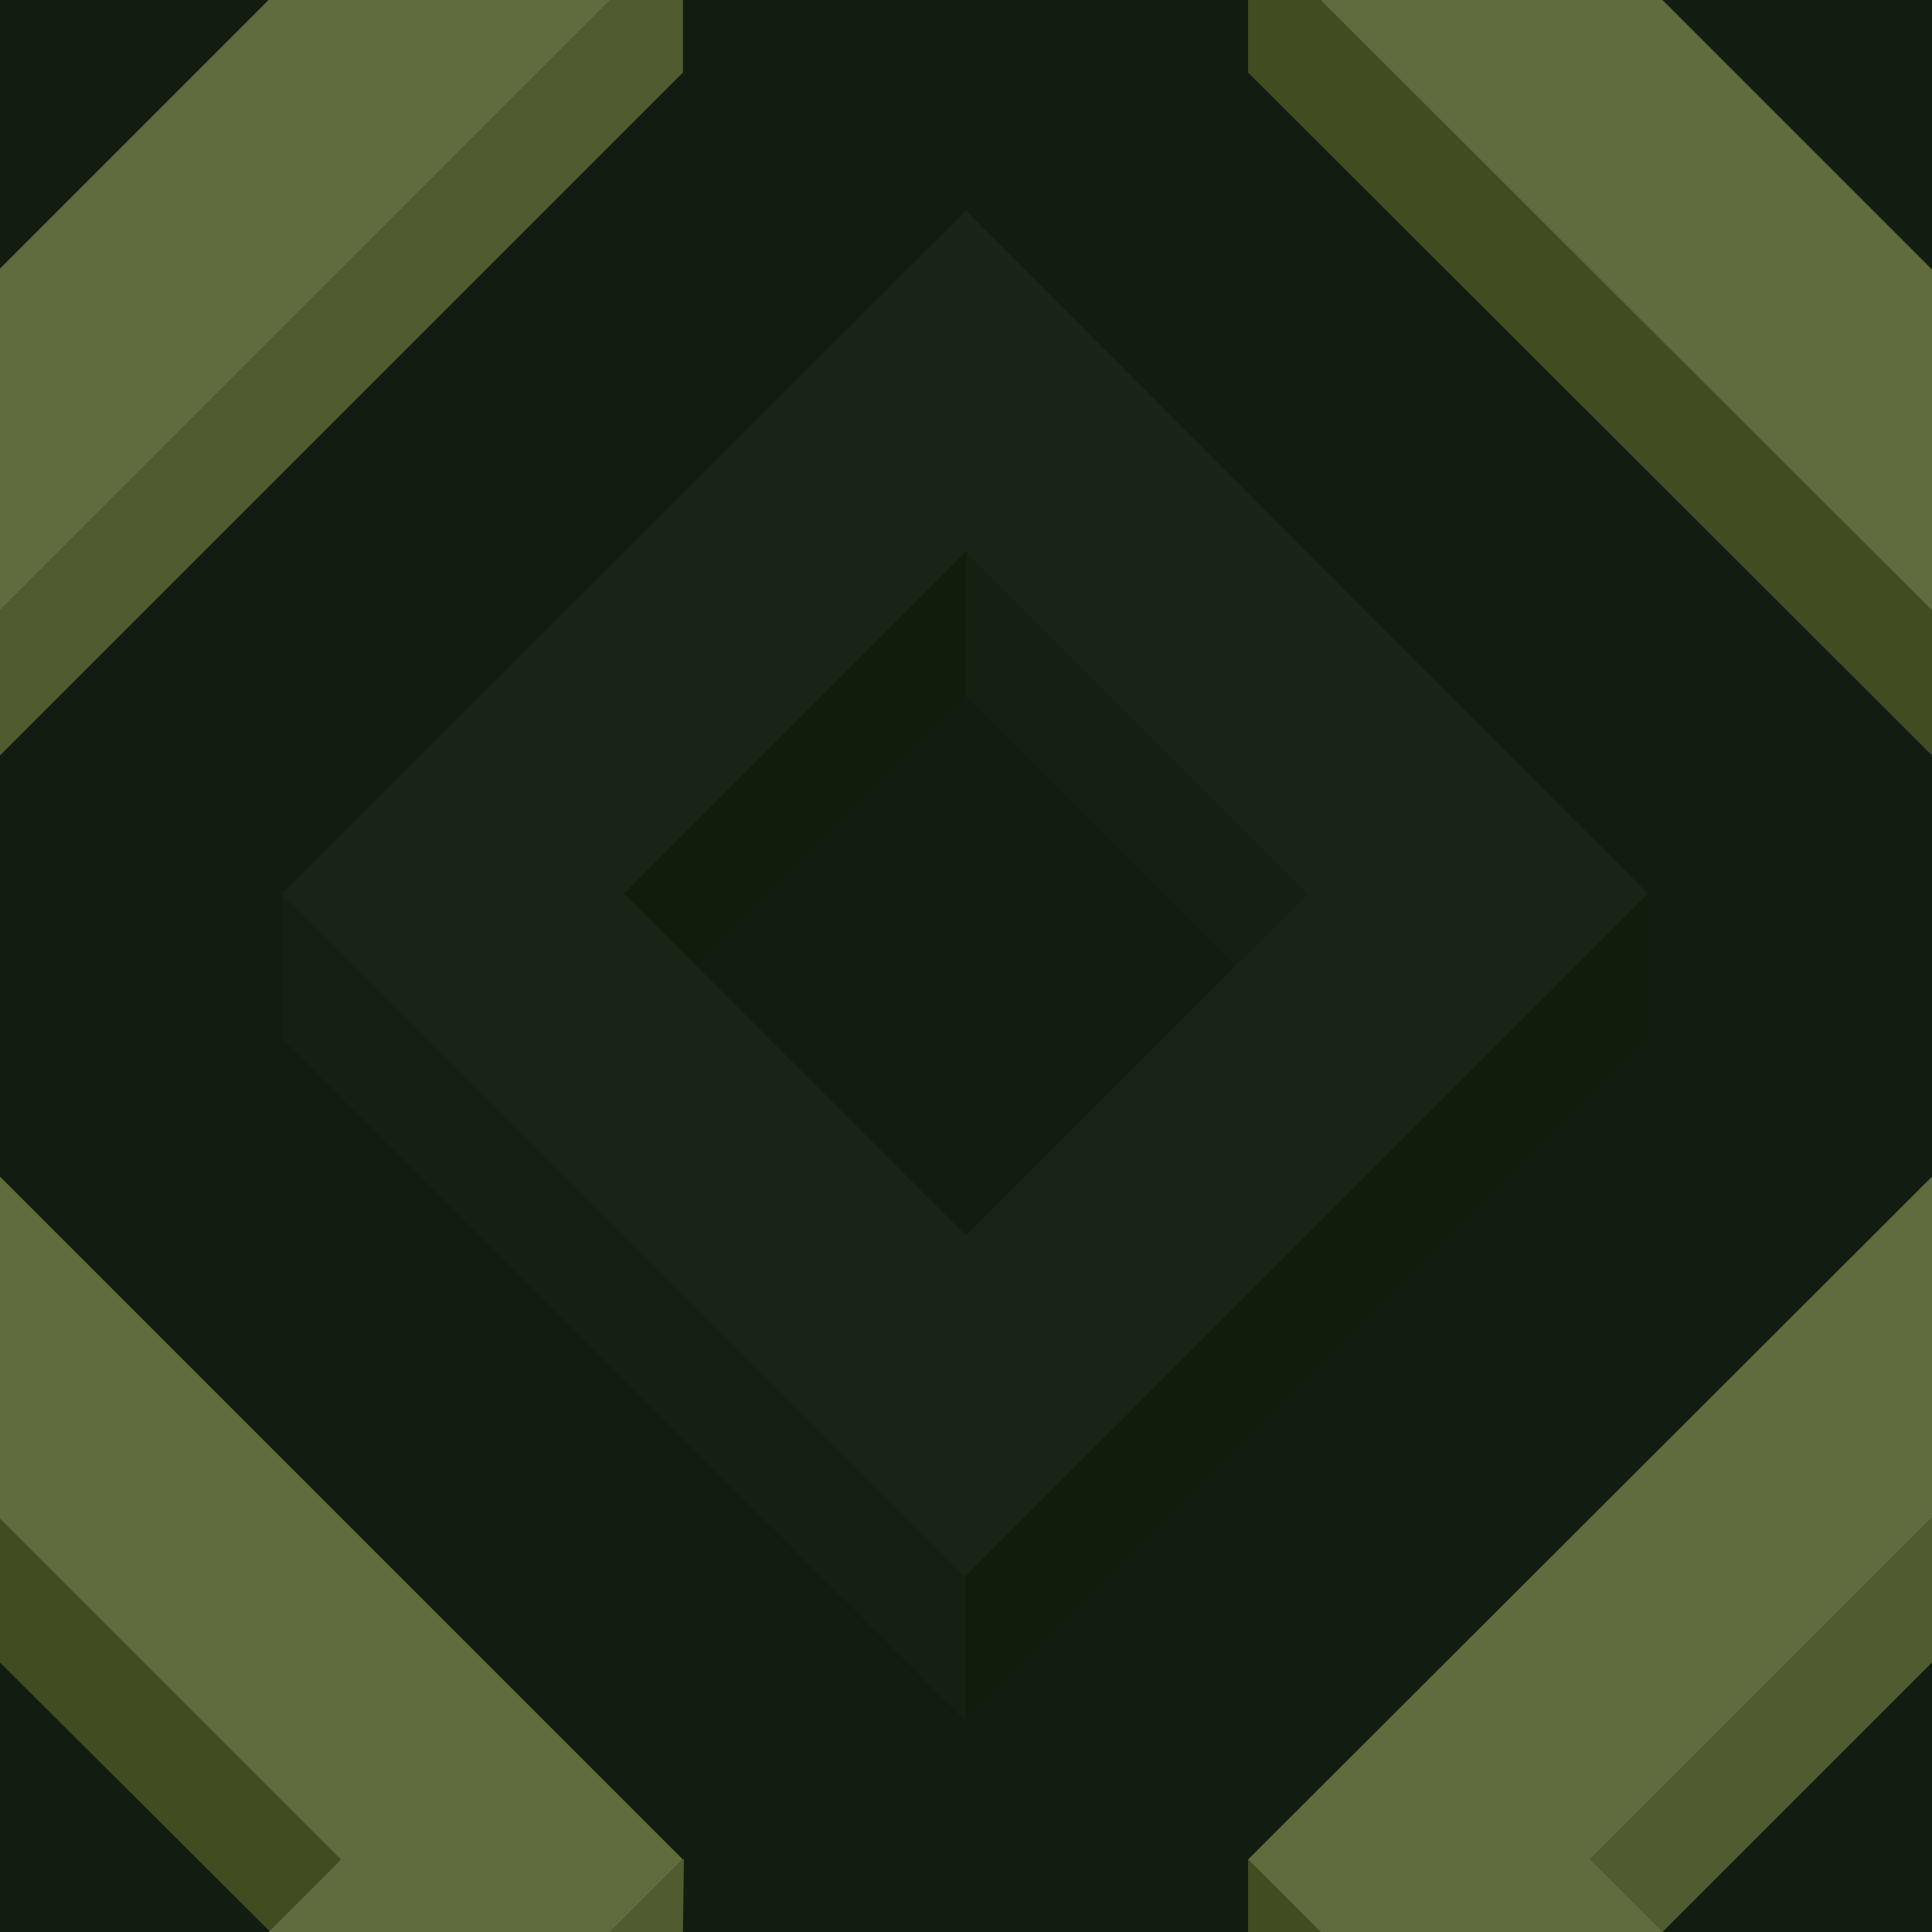
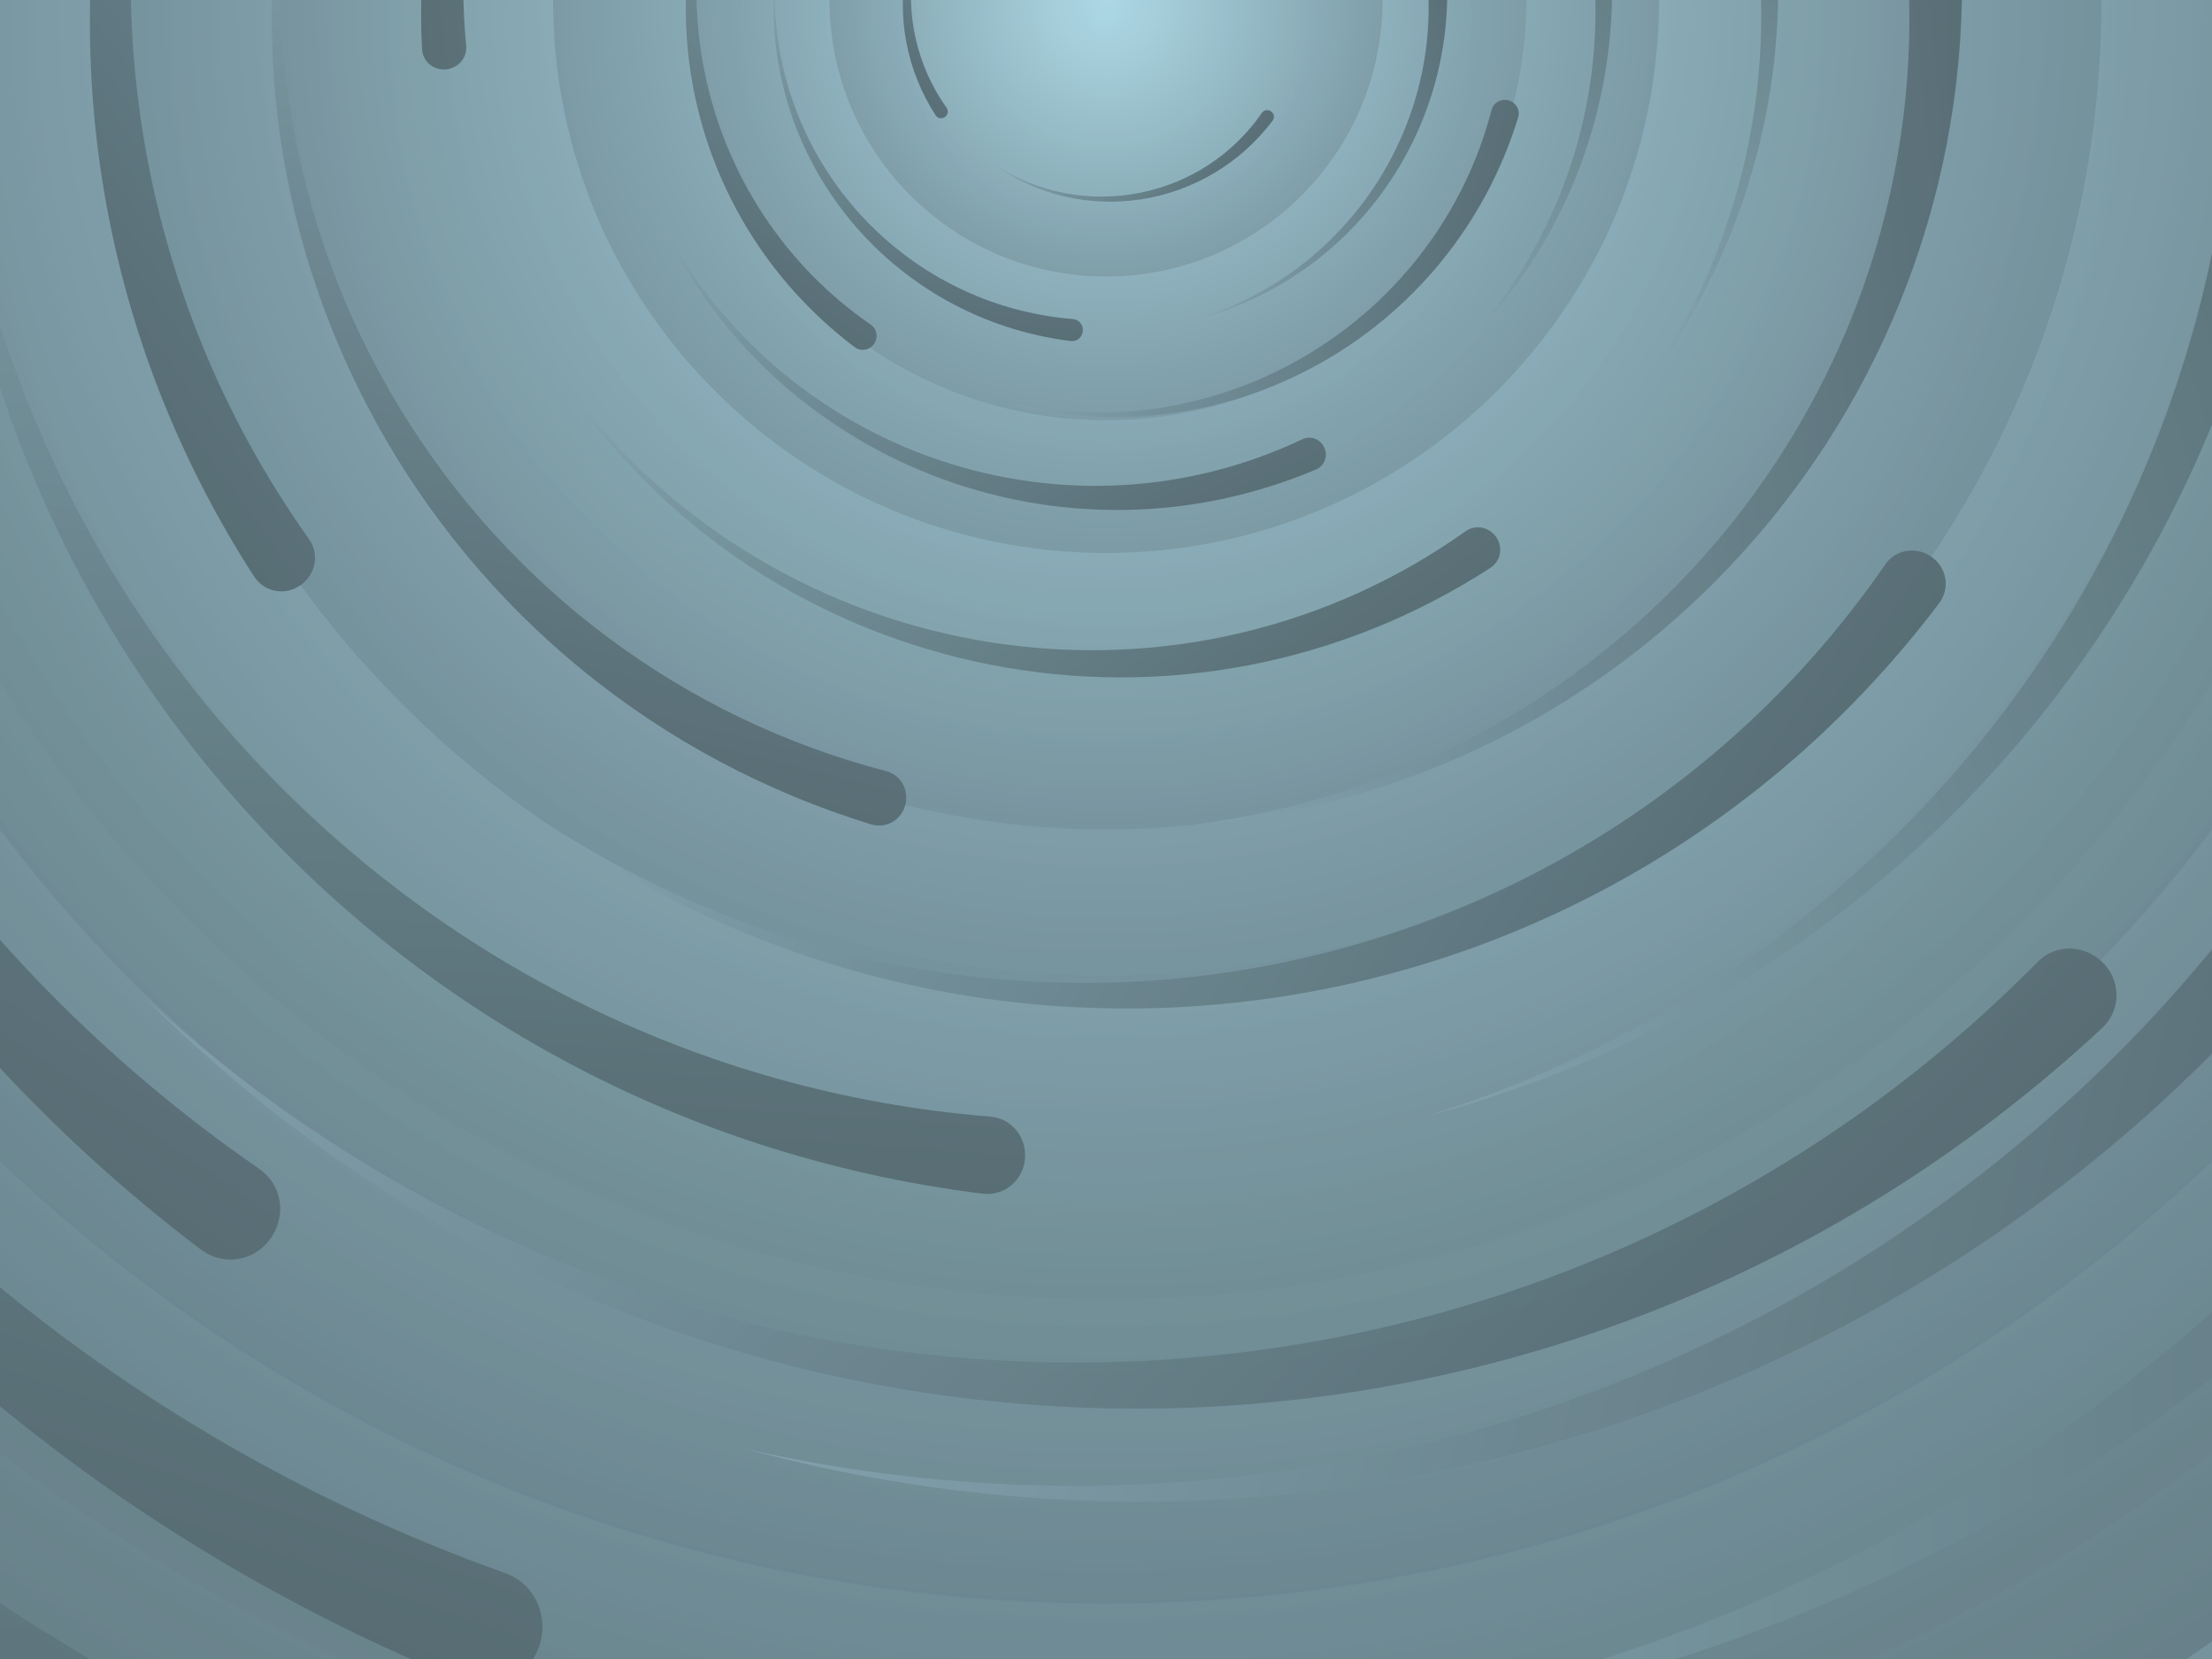
- <svg xmlns="http://www.w3.org/2000/svg" viewBox="0 0 200 200">
-   <rect fill="#121D12" width="200" height="200" />
-   <g fill-opacity="1">
-     <polygon fill="#111c0d" points="100 57.1 64 93.1 71.5 100.6 100 72.1" />
-     <polygon fill="#142012" points="100 57.1 100 72.1 128.6 100.6 136.1 93.1" />
-     <polygon fill="#111c0d" points="100 163.2 100 178.2 170.7 107.5 170.8 92.4" />
-     <polygon fill="#142012" points="100 163.2 29.2 92.5 29.2 107.5 100 178.2" />
-     <path fill="#182416" d="M100 21.8L29.2 92.5l70.7 70.7l70.7-70.7L100 21.8z M100 127.9L64.6 92.5L100 57.1l35.4 35.4L100 127.9z" />
-     <polygon fill="#414c21" points="0 157.1 0 172.1 28.6 200.6 36.1 193.1" />
-     <polygon fill="#505b2f" points="70.7 200 70.8 192.4 63.2 200" />
-     <polygon fill="#606B3E" points="27.8 200 63.2 200 70.7 192.5 0 121.8 0 157.2 35.3 192.5" />
-     <polygon fill="#505b2f" points="200 157.1 164 193.1 171.5 200.6 200 172.1" />
-     <polygon fill="#414c21" points="136.7 200 129.2 192.5 129.2 200" />
-     <polygon fill="#606B3E" points="172.1 200 164.6 192.5 200 157.1 200 157.2 200 121.8 200 121.8 129.2 192.5 136.7 200" />
-     <polygon fill="#414c21" points="129.2 0 129.2 7.5 200 78.2 200 63.2 136.7 0" />
-     <polygon fill="#606B3E" points="200 27.8 200 27.9 172.1 0 136.7 0 200 63.2 200 63.2" />
-     <polygon fill="#505b2f" points="63.2 0 0 63.2 0 78.2 70.7 7.5 70.7 0" />
-     <polygon fill="#606B3E" points="0 63.2 63.2 0 27.8 0 0 27.8" />
+ <svg xmlns="http://www.w3.org/2000/svg" viewBox="0 0 2000 1500">
+   <rect fill="#556A71" width="2000" height="1500" />
+   <defs>
+     <radialGradient id="a" gradientUnits="objectBoundingBox">
+       <stop offset="0" stop-color="#ADD8E6" />
+       <stop offset="1" stop-color="#556A71" />
+     </radialGradient>
+     <linearGradient id="b" gradientUnits="userSpaceOnUse" x1="0" y1="750" x2="1550" y2="750">
+       <stop offset="0" stop-color="#81a1ac" />
+       <stop offset="1" stop-color="#556A71" />
+     </linearGradient>
+     <path id="s" fill="url(#b)" d="M1549.2 51.6c-5.4 99.1-20.2 197.6-44.2 293.6c-24.1 96-57.4 189.4-99.3 278.6c-41.9 89.2-92.4 174.1-150.3 253.3c-58 79.2-123.4 152.6-195.1 219c-71.7 66.4-149.6 125.8-232.2 177.2c-82.7 51.4-170.1 94.7-260.7 129.1c-90.6 34.4-184.4 60-279.5 76.3C192.6 1495 96.1 1502 0 1500c96.1-2.1 191.8-13.3 285.4-33.6c93.6-20.2 185-49.5 272.5-87.2c87.6-37.7 171.3-83.8 249.6-137.3c78.4-53.5 151.5-114.5 217.9-181.7c66.5-67.2 126.4-140.7 178.6-218.9c52.3-78.3 96.9-161.4 133-247.9c36.1-86.5 63.8-176.2 82.6-267.6c18.8-91.4 28.6-184.4 29.6-277.4c0.3-27.6 23.2-48.7 50.8-48.4s49.5 21.8 49.2 49.5c0 0.7 0 1.3-0.1 2L1549.2 51.6z" />
+     <g id="g">
+       <use href="#s" transform="scale(0.12) rotate(60)" />
+       <use href="#s" transform="scale(0.2) rotate(10)" />
+       <use href="#s" transform="scale(0.25) rotate(40)" />
+       <use href="#s" transform="scale(0.3) rotate(-20)" />
+       <use href="#s" transform="scale(0.4) rotate(-30)" />
+       <use href="#s" transform="scale(0.5) rotate(20)" />
+       <use href="#s" transform="scale(0.6) rotate(60)" />
+       <use href="#s" transform="scale(0.7) rotate(10)" />
+       <use href="#s" transform="scale(0.835) rotate(-40)" />
+       <use href="#s" transform="scale(0.9) rotate(40)" />
+       <use href="#s" transform="scale(1.05) rotate(25)" />
+       <use href="#s" transform="scale(1.2) rotate(8)" />
+       <use href="#s" transform="scale(1.333) rotate(-60)" />
+       <use href="#s" transform="scale(1.45) rotate(-30)" />
+       <use href="#s" transform="scale(1.6) rotate(10)" />
+     </g>
+   </defs>
+   <g transform="translate(1000 0)">
+     <g transform="">
+       <circle fill="url(#a)" r="3000" />
+       <g opacity="0.5">
+         <circle fill="url(#a)" r="2000" />
+         <circle fill="url(#a)" r="1800" />
+         <circle fill="url(#a)" r="1700" />
+         <circle fill="url(#a)" r="1651" />
+         <circle fill="url(#a)" r="1450" />
+         <circle fill="url(#a)" r="1250" />
+         <circle fill="url(#a)" r="1175" />
+         <circle fill="url(#a)" r="900" />
+         <circle fill="url(#a)" r="750" />
+         <circle fill="url(#a)" r="500" />
+         <circle fill="url(#a)" r="380" />
+         <circle fill="url(#a)" r="250" />
+       </g>
+       <g transform="rotate(-36 0 0)">
+         <use href="#g" transform="rotate(10)" />
+         <use href="#g" transform="rotate(120)" />
+         <use href="#g" transform="rotate(240)" />
+       </g>
+       <circle fill-opacity="0.05" fill="url(#a)" r="3000" />
+     </g>
  </g>
</svg>
